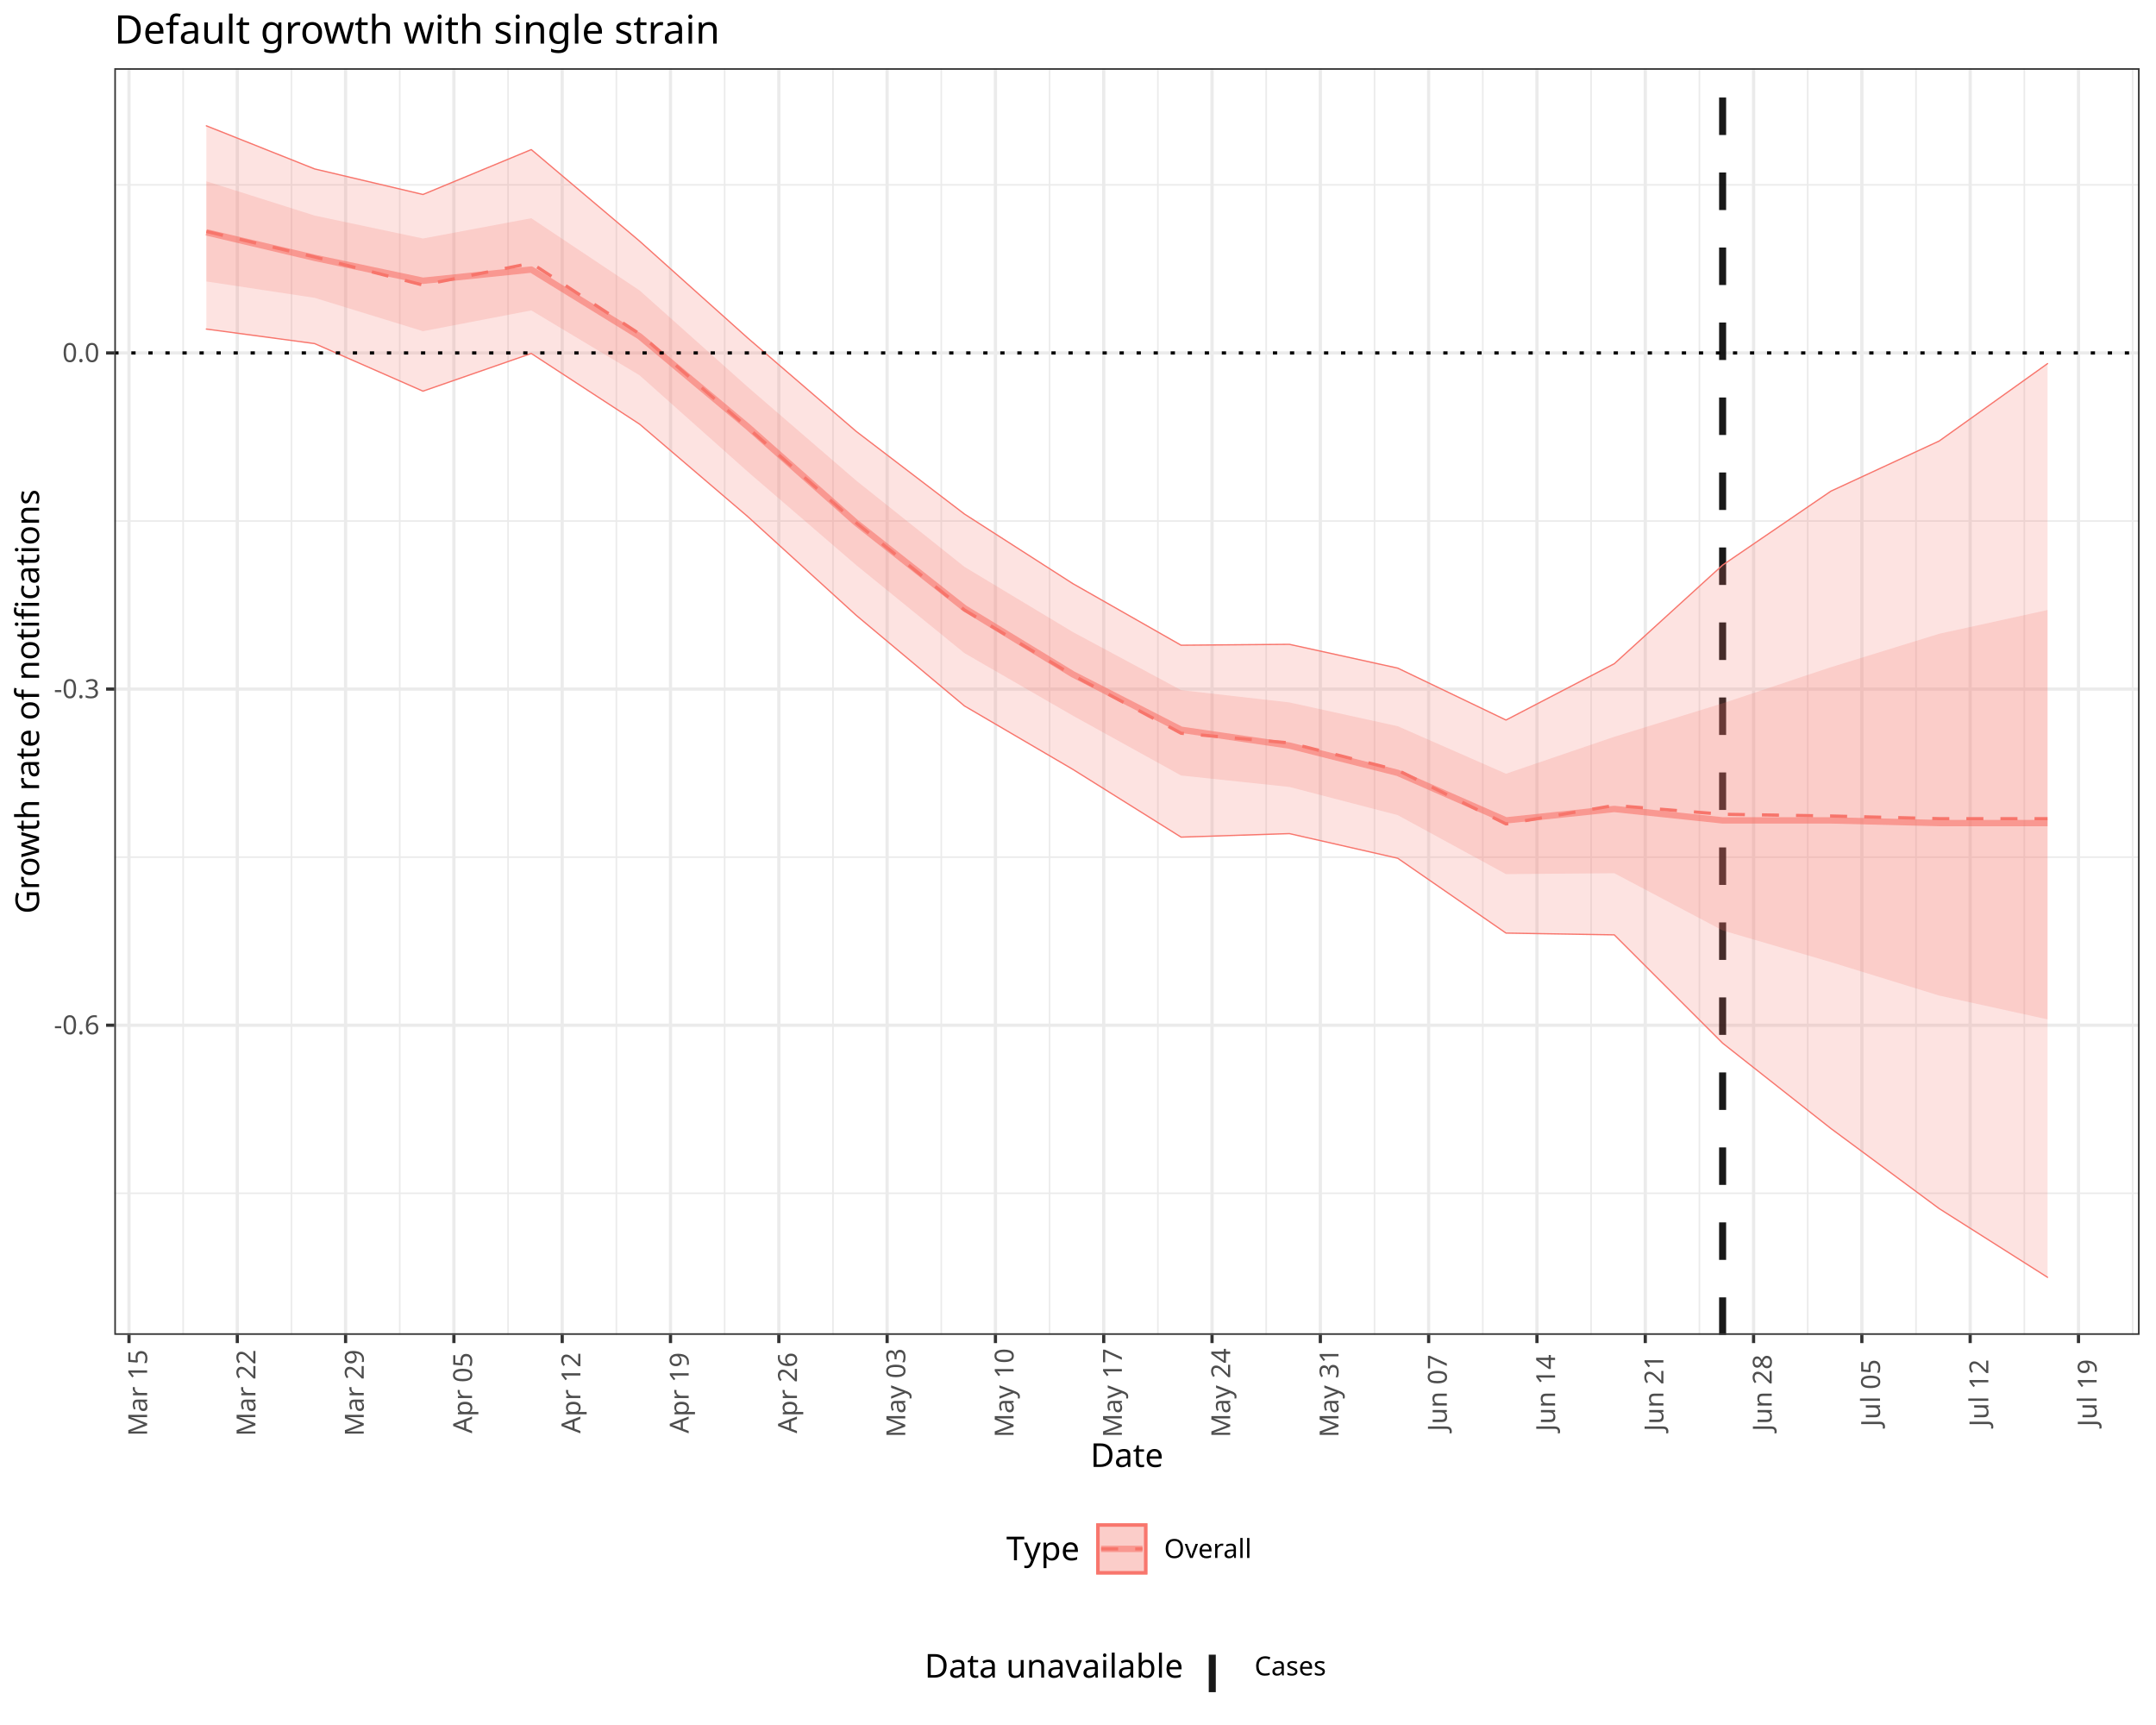
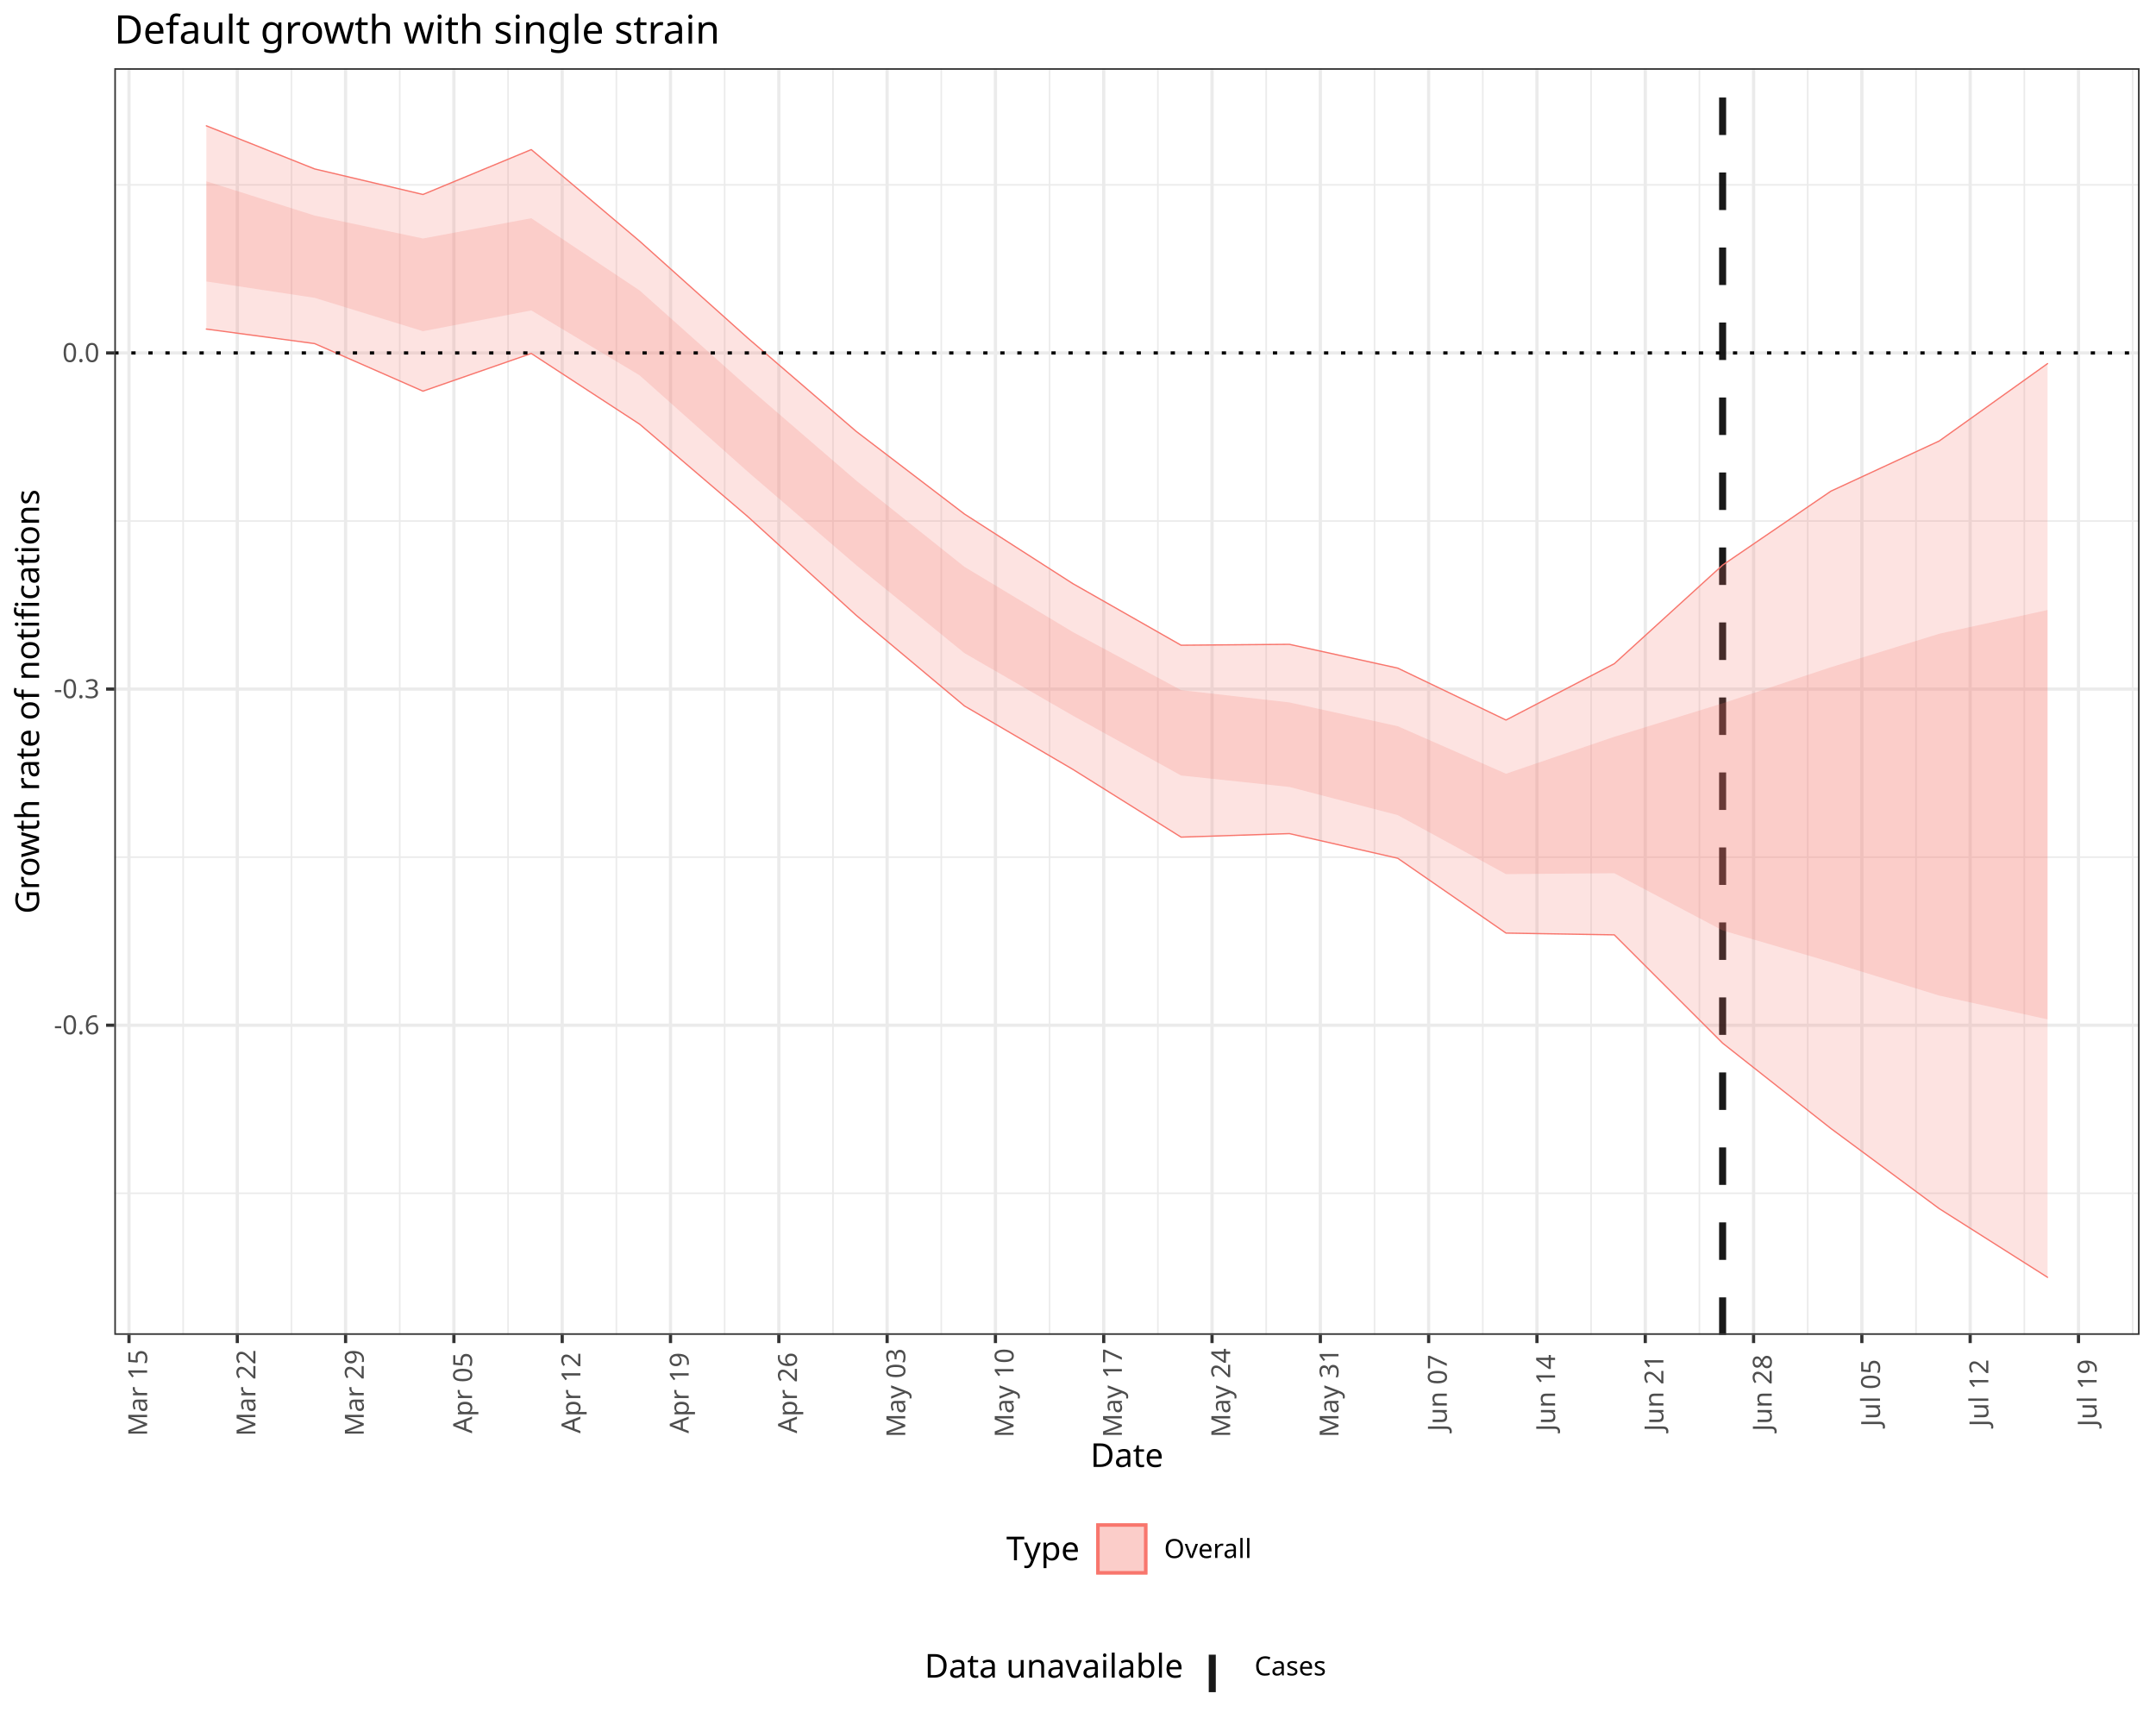
<svg xmlns="http://www.w3.org/2000/svg" class="svglite" data-engine-version="2.0" width="720.00pt" height="576.00pt" viewBox="0 0 720.00 576.00">
  <defs>
    <style type="text/css">
    .svglite line, .svglite polyline, .svglite polygon, .svglite path, .svglite rect, .svglite circle {
      fill: none;
      stroke: #000000;
      stroke-linecap: round;
      stroke-linejoin: round;
      stroke-miterlimit: 10.00;
    }
  </style>
  </defs>
  <rect width="100%" height="100%" style="stroke: none; fill: #FFFFFF;" />
  <defs>
    <clipPath id="cpMC4wMHw3MjAuMDB8MC4wMHw1NzYuMDA=">
      <rect x="0.00" y="0.00" width="720.00" height="576.00" />
    </clipPath>
  </defs>
  <g clip-path="url(#cpMC4wMHw3MjAuMDB8MC4wMHw1NzYuMDA=)">
    <rect x="0.00" y="0.00" width="720.00" height="576.00" style="stroke-width: 1.07; stroke: #FFFFFF; fill: #FFFFFF;" />
  </g>
  <defs>
    <clipPath id="cpMzguMTd8NzE0LjUyfDIyLjc4fDQ0NS43Mw==">
      <rect x="38.17" y="22.78" width="676.35" height="422.95" />
    </clipPath>
  </defs>
  <g clip-path="url(#cpMzguMTd8NzE0LjUyfDIyLjc4fDQ0NS43Mw==)">
    <rect x="38.17" y="22.78" width="676.35" height="422.95" style="stroke-width: 1.07; stroke: none; fill: #FFFFFF;" />
    <polyline points="38.17,398.45 714.52,398.45 " style="stroke-width: 0.53; stroke: #EBEBEB; stroke-linecap: butt;" />
    <polyline points="38.17,286.21 714.52,286.21 " style="stroke-width: 0.53; stroke: #EBEBEB; stroke-linecap: butt;" />
    <polyline points="38.17,173.97 714.52,173.97 " style="stroke-width: 0.53; stroke: #EBEBEB; stroke-linecap: butt;" />
    <polyline points="38.17,61.73 714.52,61.73 " style="stroke-width: 0.53; stroke: #EBEBEB; stroke-linecap: butt;" />
    <polyline points="61.16,445.73 61.16,22.78 " style="stroke-width: 0.53; stroke: #EBEBEB; stroke-linecap: butt;" />
    <polyline points="97.33,445.73 97.33,22.78 " style="stroke-width: 0.53; stroke: #EBEBEB; stroke-linecap: butt;" />
    <polyline points="133.50,445.73 133.50,22.78 " style="stroke-width: 0.53; stroke: #EBEBEB; stroke-linecap: butt;" />
    <polyline points="169.67,445.73 169.67,22.78 " style="stroke-width: 0.53; stroke: #EBEBEB; stroke-linecap: butt;" />
    <polyline points="205.84,445.73 205.84,22.78 " style="stroke-width: 0.53; stroke: #EBEBEB; stroke-linecap: butt;" />
    <polyline points="242.00,445.73 242.00,22.78 " style="stroke-width: 0.53; stroke: #EBEBEB; stroke-linecap: butt;" />
    <polyline points="278.17,445.73 278.17,22.78 " style="stroke-width: 0.53; stroke: #EBEBEB; stroke-linecap: butt;" />
    <polyline points="314.34,445.73 314.34,22.78 " style="stroke-width: 0.53; stroke: #EBEBEB; stroke-linecap: butt;" />
    <polyline points="350.51,445.73 350.51,22.78 " style="stroke-width: 0.53; stroke: #EBEBEB; stroke-linecap: butt;" />
    <polyline points="386.68,445.73 386.68,22.78 " style="stroke-width: 0.53; stroke: #EBEBEB; stroke-linecap: butt;" />
    <polyline points="422.85,445.73 422.85,22.78 " style="stroke-width: 0.53; stroke: #EBEBEB; stroke-linecap: butt;" />
    <polyline points="459.02,445.73 459.02,22.78 " style="stroke-width: 0.53; stroke: #EBEBEB; stroke-linecap: butt;" />
    <polyline points="495.18,445.73 495.18,22.78 " style="stroke-width: 0.53; stroke: #EBEBEB; stroke-linecap: butt;" />
    <polyline points="531.35,445.73 531.35,22.78 " style="stroke-width: 0.53; stroke: #EBEBEB; stroke-linecap: butt;" />
    <polyline points="567.52,445.73 567.52,22.78 " style="stroke-width: 0.53; stroke: #EBEBEB; stroke-linecap: butt;" />
    <polyline points="603.69,445.73 603.69,22.78 " style="stroke-width: 0.53; stroke: #EBEBEB; stroke-linecap: butt;" />
    <polyline points="639.86,445.73 639.86,22.78 " style="stroke-width: 0.53; stroke: #EBEBEB; stroke-linecap: butt;" />
    <polyline points="676.03,445.73 676.03,22.78 " style="stroke-width: 0.53; stroke: #EBEBEB; stroke-linecap: butt;" />
    <polyline points="712.20,445.73 712.20,22.78 " style="stroke-width: 0.53; stroke: #EBEBEB; stroke-linecap: butt;" />
    <polyline points="38.17,342.33 714.52,342.33 " style="stroke-width: 1.07; stroke: #EBEBEB; stroke-linecap: butt;" />
    <polyline points="38.17,230.09 714.52,230.09 " style="stroke-width: 1.07; stroke: #EBEBEB; stroke-linecap: butt;" />
    <polyline points="38.17,117.85 714.52,117.85 " style="stroke-width: 1.07; stroke: #EBEBEB; stroke-linecap: butt;" />
    <polyline points="43.08,445.73 43.08,22.78 " style="stroke-width: 1.07; stroke: #EBEBEB; stroke-linecap: butt;" />
    <polyline points="79.25,445.73 79.25,22.78 " style="stroke-width: 1.07; stroke: #EBEBEB; stroke-linecap: butt;" />
    <polyline points="115.41,445.73 115.41,22.78 " style="stroke-width: 1.07; stroke: #EBEBEB; stroke-linecap: butt;" />
    <polyline points="151.58,445.73 151.58,22.78 " style="stroke-width: 1.07; stroke: #EBEBEB; stroke-linecap: butt;" />
    <polyline points="187.75,445.73 187.75,22.78 " style="stroke-width: 1.07; stroke: #EBEBEB; stroke-linecap: butt;" />
    <polyline points="223.92,445.73 223.92,22.78 " style="stroke-width: 1.07; stroke: #EBEBEB; stroke-linecap: butt;" />
    <polyline points="260.09,445.73 260.09,22.78 " style="stroke-width: 1.07; stroke: #EBEBEB; stroke-linecap: butt;" />
    <polyline points="296.26,445.73 296.26,22.78 " style="stroke-width: 1.07; stroke: #EBEBEB; stroke-linecap: butt;" />
    <polyline points="332.43,445.73 332.43,22.78 " style="stroke-width: 1.07; stroke: #EBEBEB; stroke-linecap: butt;" />
    <polyline points="368.59,445.73 368.59,22.78 " style="stroke-width: 1.07; stroke: #EBEBEB; stroke-linecap: butt;" />
    <polyline points="404.76,445.73 404.76,22.78 " style="stroke-width: 1.07; stroke: #EBEBEB; stroke-linecap: butt;" />
    <polyline points="440.93,445.73 440.93,22.78 " style="stroke-width: 1.07; stroke: #EBEBEB; stroke-linecap: butt;" />
    <polyline points="477.10,445.73 477.10,22.78 " style="stroke-width: 1.07; stroke: #EBEBEB; stroke-linecap: butt;" />
    <polyline points="513.27,445.73 513.27,22.78 " style="stroke-width: 1.07; stroke: #EBEBEB; stroke-linecap: butt;" />
    <polyline points="549.44,445.73 549.44,22.78 " style="stroke-width: 1.07; stroke: #EBEBEB; stroke-linecap: butt;" />
    <polyline points="585.61,445.73 585.61,22.78 " style="stroke-width: 1.07; stroke: #EBEBEB; stroke-linecap: butt;" />
    <polyline points="621.77,445.73 621.77,22.78 " style="stroke-width: 1.07; stroke: #EBEBEB; stroke-linecap: butt;" />
    <polyline points="657.94,445.73 657.94,22.78 " style="stroke-width: 1.07; stroke: #EBEBEB; stroke-linecap: butt;" />
    <polyline points="694.11,445.73 694.11,22.78 " style="stroke-width: 1.07; stroke: #EBEBEB; stroke-linecap: butt;" />
    <line x1="575.27" y1="445.73" x2="575.27" y2="22.78" style="stroke-width: 2.35; stroke: #000000; stroke-opacity: 0.90; stroke-dasharray: 12.52,12.52; stroke-linecap: butt;" />
-     <polyline points="68.91,77.58 105.08,86.10 141.25,93.75 177.42,90.01 213.59,112.29 249.75,142.51 285.92,174.58 322.09,203.10 358.26,225.15 394.43,243.67 430.60,248.96 466.77,258.07 502.93,273.94 539.10,270.12 575.27,273.94 611.44,273.94 647.61,274.83 683.78,274.83 " style="stroke-width: 2.13; stroke: #F8766D; stroke-opacity: 0.60; stroke-linecap: butt;" />
-     <polyline points="68.91,77.28 105.08,85.81 141.25,95.19 177.42,87.87 213.59,111.50 249.75,142.84 285.92,174.58 322.09,203.69 358.26,225.44 394.43,244.84 430.60,248.07 466.77,257.19 502.93,275.12 539.10,268.95 575.27,271.89 611.44,272.47 647.61,273.36 683.78,273.36 " style="stroke-width: 1.07; stroke: #F8766D; stroke-dasharray: 5.69,5.69; stroke-linecap: butt;" />
    <polygon points="68.91,42.01 105.08,56.41 141.25,64.94 177.42,49.95 213.59,80.52 249.75,112.91 285.92,144.04 322.09,171.65 358.26,194.87 394.43,215.45 430.60,215.15 466.77,223.09 502.93,240.43 539.10,221.62 575.27,188.69 611.44,164.00 647.61,147.25 683.78,121.41 683.78,426.51 647.61,403.58 611.44,376.83 575.27,348.32 539.10,312.16 502.93,311.57 466.77,286.58 430.60,278.35 394.43,279.53 358.26,256.89 322.09,235.73 285.92,205.45 249.75,172.53 213.59,141.63 177.42,118.03 141.25,130.61 105.08,114.73 68.91,109.88 " style="stroke-width: 0.00; stroke: none; fill: #F8766D; fill-opacity: 0.20;" />
    <polyline points="68.91,42.01 105.08,56.41 141.25,64.94 177.42,49.95 213.59,80.52 249.75,112.91 285.92,144.04 322.09,171.65 358.26,194.87 394.43,215.45 430.60,215.15 466.77,223.09 502.93,240.43 539.10,221.62 575.27,188.69 611.44,164.00 647.61,147.25 683.78,121.41 " style="stroke-width: 0.43; stroke: #F8766D;" />
    <polyline points="683.78,426.51 647.61,403.58 611.44,376.83 575.27,348.32 539.10,312.16 502.93,311.57 466.77,286.58 430.60,278.35 394.43,279.53 358.26,256.89 322.09,235.73 285.92,205.45 249.75,172.53 213.59,141.63 177.42,118.03 141.25,130.61 105.08,114.73 68.91,109.88 " style="stroke-width: 0.43; stroke: #F8766D;" />
    <polygon points="68.91,60.53 105.08,71.99 141.25,79.64 177.42,72.87 213.59,96.98 249.75,129.26 285.92,160.47 322.09,189.28 358.26,211.04 394.43,230.44 430.60,234.55 466.77,242.49 502.93,258.36 539.10,246.02 575.27,234.85 611.44,222.79 647.61,211.62 683.78,203.69 683.78,340.38 647.61,332.44 611.44,321.27 575.27,310.69 539.10,291.58 502.93,291.88 466.77,272.18 430.60,262.77 394.43,258.95 358.26,238.96 322.09,218.09 285.92,188.69 249.75,157.54 213.59,125.32 177.42,103.65 141.25,110.59 105.08,99.45 68.91,93.98 " style="stroke-width: 0.00; stroke: none; fill: #F8766D; fill-opacity: 0.20;" />
    <polyline points="68.91,60.53 105.08,71.99 141.25,79.64 177.42,72.87 213.59,96.98 249.75,129.26 285.92,160.47 322.09,189.28 358.26,211.04 394.43,230.44 430.60,234.55 466.77,242.49 502.93,258.36 539.10,246.02 575.27,234.85 611.44,222.79 647.61,211.62 683.78,203.69 " style="stroke-width: 1.07; stroke: none;" />
    <polyline points="683.78,340.38 647.61,332.44 611.44,321.27 575.27,310.69 539.10,291.58 502.93,291.88 466.77,272.18 430.60,262.77 394.43,258.95 358.26,238.96 322.09,218.09 285.92,188.69 249.75,157.54 213.59,125.32 177.42,103.65 141.25,110.59 105.08,99.45 68.91,93.98 " style="stroke-width: 1.07; stroke: none;" />
    <line x1="38.17" y1="117.85" x2="714.52" y2="117.85" style="stroke-width: 1.07; stroke-dasharray: 1.42,4.27; stroke-linecap: butt;" />
    <rect x="38.17" y="22.78" width="676.35" height="422.95" style="stroke-width: 1.07; stroke: #333333;" />
  </g>
  <g clip-path="url(#cpMC4wMHw3MjAuMDB8MC4wMHw1NzYuMDA=)">
    <text x="33.24" y="345.36" text-anchor="end" style="font-size: 8.80px; fill: #4D4D4D; font-family: sans;" textLength="15.16px" lengthAdjust="spacingAndGlyphs">-0.6</text>
    <text x="33.24" y="233.12" text-anchor="end" style="font-size: 8.80px; fill: #4D4D4D; font-family: sans;" textLength="15.16px" lengthAdjust="spacingAndGlyphs">-0.3</text>
    <text x="33.24" y="120.88" text-anchor="end" style="font-size: 8.80px; fill: #4D4D4D; font-family: sans;" textLength="12.23px" lengthAdjust="spacingAndGlyphs">0.0</text>
    <polyline points="35.43,342.33 38.17,342.33 " style="stroke-width: 1.07; stroke: #333333; stroke-linecap: butt;" />
    <polyline points="35.43,230.09 38.17,230.09 " style="stroke-width: 1.07; stroke: #333333; stroke-linecap: butt;" />
    <polyline points="35.43,117.85 38.17,117.85 " style="stroke-width: 1.07; stroke: #333333; stroke-linecap: butt;" />
    <polyline points="43.08,448.47 43.08,445.73 " style="stroke-width: 1.07; stroke: #333333; stroke-linecap: butt;" />
    <polyline points="79.25,448.47 79.25,445.73 " style="stroke-width: 1.07; stroke: #333333; stroke-linecap: butt;" />
    <polyline points="115.41,448.47 115.41,445.73 " style="stroke-width: 1.07; stroke: #333333; stroke-linecap: butt;" />
    <polyline points="151.58,448.47 151.58,445.73 " style="stroke-width: 1.07; stroke: #333333; stroke-linecap: butt;" />
    <polyline points="187.75,448.47 187.75,445.73 " style="stroke-width: 1.07; stroke: #333333; stroke-linecap: butt;" />
    <polyline points="223.92,448.47 223.92,445.73 " style="stroke-width: 1.07; stroke: #333333; stroke-linecap: butt;" />
    <polyline points="260.09,448.47 260.09,445.73 " style="stroke-width: 1.07; stroke: #333333; stroke-linecap: butt;" />
    <polyline points="296.26,448.47 296.26,445.73 " style="stroke-width: 1.07; stroke: #333333; stroke-linecap: butt;" />
    <polyline points="332.43,448.47 332.43,445.73 " style="stroke-width: 1.07; stroke: #333333; stroke-linecap: butt;" />
    <polyline points="368.59,448.47 368.59,445.73 " style="stroke-width: 1.07; stroke: #333333; stroke-linecap: butt;" />
    <polyline points="404.76,448.47 404.76,445.73 " style="stroke-width: 1.07; stroke: #333333; stroke-linecap: butt;" />
    <polyline points="440.93,448.47 440.93,445.73 " style="stroke-width: 1.07; stroke: #333333; stroke-linecap: butt;" />
    <polyline points="477.10,448.47 477.10,445.73 " style="stroke-width: 1.07; stroke: #333333; stroke-linecap: butt;" />
    <polyline points="513.27,448.47 513.27,445.73 " style="stroke-width: 1.07; stroke: #333333; stroke-linecap: butt;" />
    <polyline points="549.44,448.47 549.44,445.73 " style="stroke-width: 1.07; stroke: #333333; stroke-linecap: butt;" />
    <polyline points="585.61,448.47 585.61,445.73 " style="stroke-width: 1.07; stroke: #333333; stroke-linecap: butt;" />
    <polyline points="621.77,448.47 621.77,445.73 " style="stroke-width: 1.07; stroke: #333333; stroke-linecap: butt;" />
    <polyline points="657.94,448.47 657.94,445.73 " style="stroke-width: 1.07; stroke: #333333; stroke-linecap: butt;" />
    <polyline points="694.11,448.47 694.11,445.73 " style="stroke-width: 1.07; stroke: #333333; stroke-linecap: butt;" />
    <text transform="translate(49.13,465.10) rotate(-90)" text-anchor="middle" style="font-size: 8.80px; fill: #4D4D4D; font-family: sans;" textLength="27.39px" lengthAdjust="spacingAndGlyphs">Mar 15</text>
    <text transform="translate(85.30,465.10) rotate(-90)" text-anchor="middle" style="font-size: 8.80px; fill: #4D4D4D; font-family: sans;" textLength="27.39px" lengthAdjust="spacingAndGlyphs">Mar 22</text>
    <text transform="translate(121.47,465.10) rotate(-90)" text-anchor="middle" style="font-size: 8.80px; fill: #4D4D4D; font-family: sans;" textLength="27.39px" lengthAdjust="spacingAndGlyphs">Mar 29</text>
    <text transform="translate(157.64,465.10) rotate(-90)" text-anchor="middle" style="font-size: 8.80px; fill: #4D4D4D; font-family: sans;" textLength="25.93px" lengthAdjust="spacingAndGlyphs">Apr 05</text>
    <text transform="translate(193.81,465.10) rotate(-90)" text-anchor="middle" style="font-size: 8.80px; fill: #4D4D4D; font-family: sans;" textLength="25.93px" lengthAdjust="spacingAndGlyphs">Apr 12</text>
    <text transform="translate(229.98,465.10) rotate(-90)" text-anchor="middle" style="font-size: 8.80px; fill: #4D4D4D; font-family: sans;" textLength="25.93px" lengthAdjust="spacingAndGlyphs">Apr 19</text>
    <text transform="translate(266.14,465.10) rotate(-90)" text-anchor="middle" style="font-size: 8.80px; fill: #4D4D4D; font-family: sans;" textLength="25.93px" lengthAdjust="spacingAndGlyphs">Apr 26</text>
    <text transform="translate(302.31,465.10) rotate(-90)" text-anchor="middle" style="font-size: 8.80px; fill: #4D4D4D; font-family: sans;" textLength="28.87px" lengthAdjust="spacingAndGlyphs">May 03</text>
    <text transform="translate(338.48,465.10) rotate(-90)" text-anchor="middle" style="font-size: 8.80px; fill: #4D4D4D; font-family: sans;" textLength="28.87px" lengthAdjust="spacingAndGlyphs">May 10</text>
    <text transform="translate(374.65,465.10) rotate(-90)" text-anchor="middle" style="font-size: 8.80px; fill: #4D4D4D; font-family: sans;" textLength="28.87px" lengthAdjust="spacingAndGlyphs">May 17</text>
    <text transform="translate(410.82,465.10) rotate(-90)" text-anchor="middle" style="font-size: 8.80px; fill: #4D4D4D; font-family: sans;" textLength="28.87px" lengthAdjust="spacingAndGlyphs">May 24</text>
    <text transform="translate(446.99,465.10) rotate(-90)" text-anchor="middle" style="font-size: 8.80px; fill: #4D4D4D; font-family: sans;" textLength="28.87px" lengthAdjust="spacingAndGlyphs">May 31</text>
    <text transform="translate(483.16,465.10) rotate(-90)" text-anchor="middle" style="font-size: 8.80px; fill: #4D4D4D; font-family: sans;" textLength="26.43px" lengthAdjust="spacingAndGlyphs">Jun 07</text>
    <text transform="translate(519.32,465.10) rotate(-90)" text-anchor="middle" style="font-size: 8.80px; fill: #4D4D4D; font-family: sans;" textLength="26.43px" lengthAdjust="spacingAndGlyphs">Jun 14</text>
    <text transform="translate(555.49,465.10) rotate(-90)" text-anchor="middle" style="font-size: 8.80px; fill: #4D4D4D; font-family: sans;" textLength="26.43px" lengthAdjust="spacingAndGlyphs">Jun 21</text>
    <text transform="translate(591.66,465.10) rotate(-90)" text-anchor="middle" style="font-size: 8.80px; fill: #4D4D4D; font-family: sans;" textLength="26.43px" lengthAdjust="spacingAndGlyphs">Jun 28</text>
    <text transform="translate(627.83,465.10) rotate(-90)" text-anchor="middle" style="font-size: 8.80px; fill: #4D4D4D; font-family: sans;" textLength="23.49px" lengthAdjust="spacingAndGlyphs">Jul 05</text>
    <text transform="translate(664.00,465.10) rotate(-90)" text-anchor="middle" style="font-size: 8.80px; fill: #4D4D4D; font-family: sans;" textLength="23.49px" lengthAdjust="spacingAndGlyphs">Jul 12</text>
    <text transform="translate(700.17,465.10) rotate(-90)" text-anchor="middle" style="font-size: 8.80px; fill: #4D4D4D; font-family: sans;" textLength="23.49px" lengthAdjust="spacingAndGlyphs">Jul 19</text>
    <text x="376.34" y="489.84" text-anchor="middle" style="font-size: 11.00px; font-family: sans;" textLength="23.24px" lengthAdjust="spacingAndGlyphs">Date</text>
    <text transform="translate(13.05,234.26) rotate(-90)" text-anchor="middle" style="font-size: 11.00px; font-family: sans;" textLength="130.85px" lengthAdjust="spacingAndGlyphs">Growth rate of notifications</text>
    <rect x="330.58" y="503.08" width="91.54" height="28.24" style="stroke-width: 1.07; stroke: none; fill: #FFFFFF;" />
    <text x="336.06" y="520.99" style="font-size: 11.00px; font-family: sans;" textLength="24.46px" lengthAdjust="spacingAndGlyphs">Type</text>
    <rect x="366.00" y="508.56" width="17.28" height="17.28" style="stroke-width: 1.07; stroke: none; fill: #FFFFFF;" />
-     <line x1="367.72" y1="517.20" x2="381.55" y2="517.20" style="stroke-width: 2.13; stroke: #F8766D; stroke-opacity: 0.60; stroke-linecap: butt;" />
-     <line x1="367.72" y1="517.20" x2="381.55" y2="517.20" style="stroke-width: 1.07; stroke: #F8766D; stroke-dasharray: 5.69,5.69; stroke-linecap: butt;" />
    <rect x="366.28" y="508.85" width="16.71" height="16.71" style="stroke-width: 0.43; stroke: #F8766D; stroke-linecap: square; stroke-linejoin: miter; fill: #F8766D; fill-opacity: 0.20;" />
    <rect x="366.70" y="509.27" width="15.86" height="15.86" style="stroke-width: 1.07; stroke: #F8766D; stroke-linecap: square; stroke-linejoin: miter; fill: #F8766D; fill-opacity: 0.20;" />
    <text x="388.75" y="520.23" style="font-size: 8.80px; font-family: sans;" textLength="27.88px" lengthAdjust="spacingAndGlyphs">Overall</text>
    <rect x="303.29" y="542.28" width="146.10" height="28.24" style="stroke-width: 1.07; stroke: none; fill: #FFFFFF;" />
    <text x="308.77" y="560.19" style="font-size: 11.00px; font-family: sans;" textLength="81.95px" lengthAdjust="spacingAndGlyphs">Data unavailable</text>
    <rect x="396.20" y="547.76" width="17.28" height="17.28" style="stroke-width: 1.07; stroke: none; fill: #FFFFFF;" />
    <line x1="404.84" y1="565.04" x2="404.84" y2="547.76" style="stroke-width: 2.35; stroke: #000000; stroke-opacity: 0.90; stroke-dasharray: 12.52,12.52; stroke-linecap: butt;" />
    <text x="418.96" y="559.43" style="font-size: 8.80px; font-family: sans;" textLength="24.95px" lengthAdjust="spacingAndGlyphs">Cases</text>
    <text x="38.17" y="14.56" style="font-size: 13.20px; font-family: sans;" textLength="186.37px" lengthAdjust="spacingAndGlyphs">Default growth with single strain</text>
  </g>
</svg>
